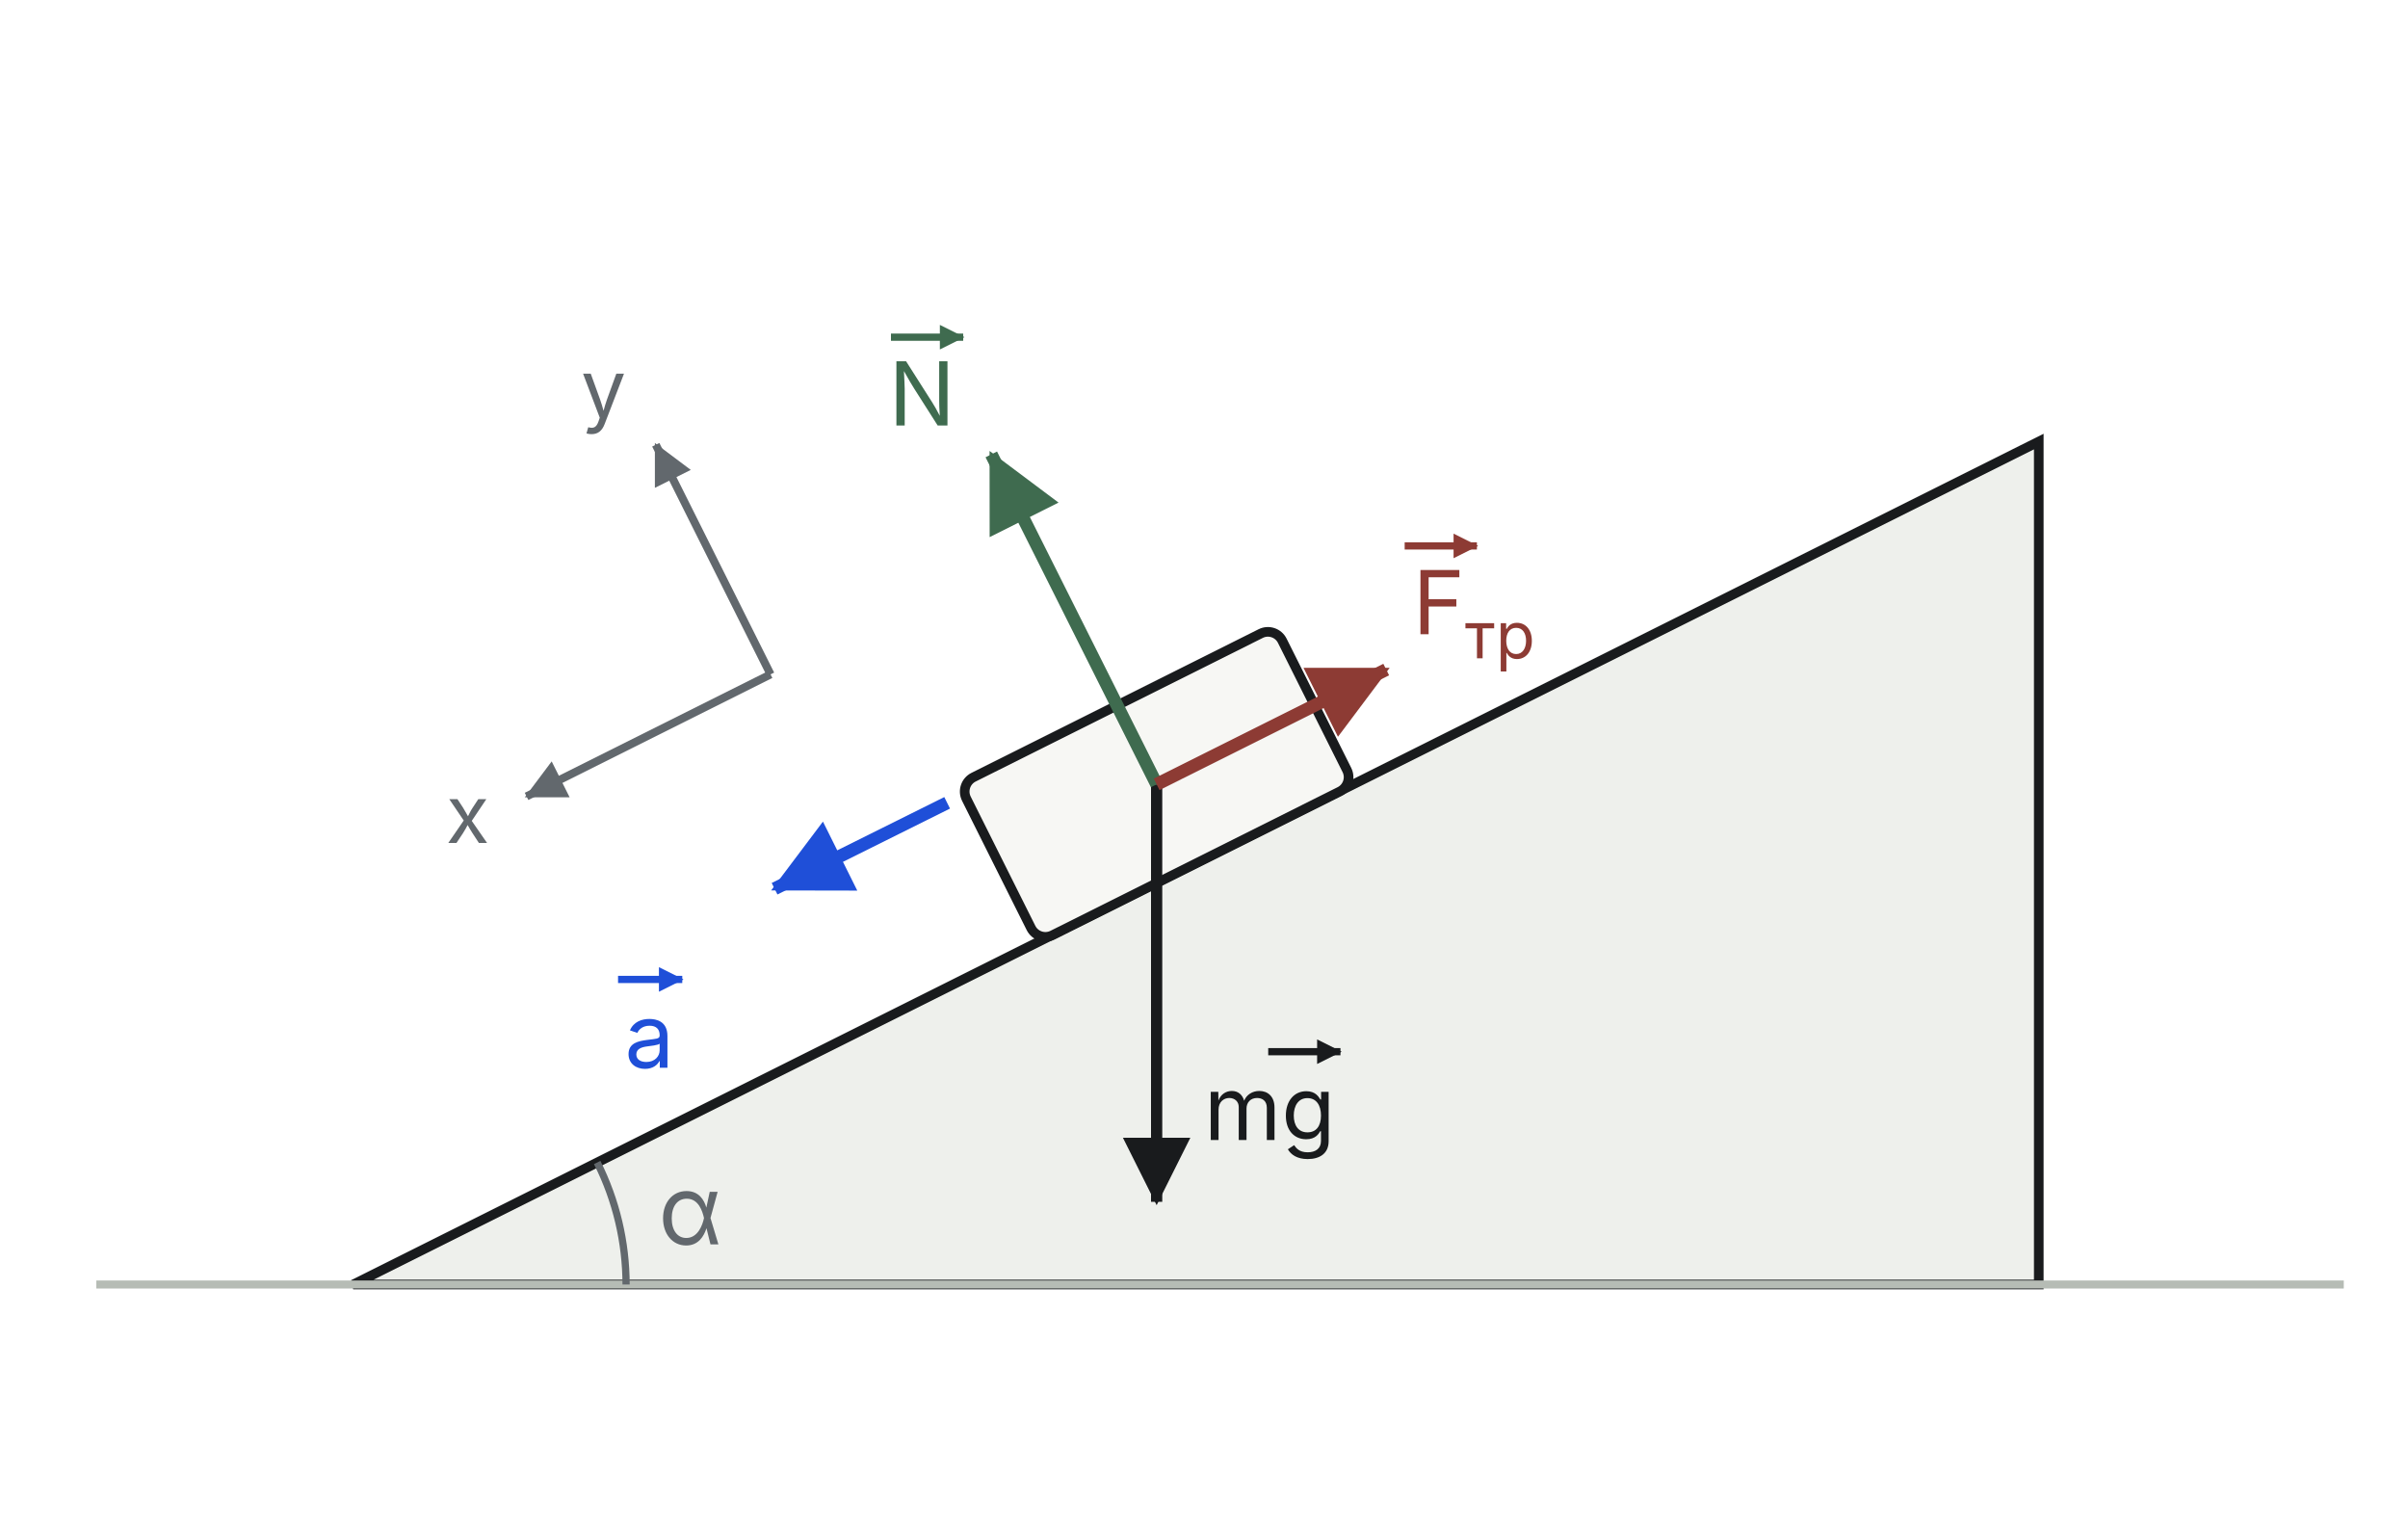
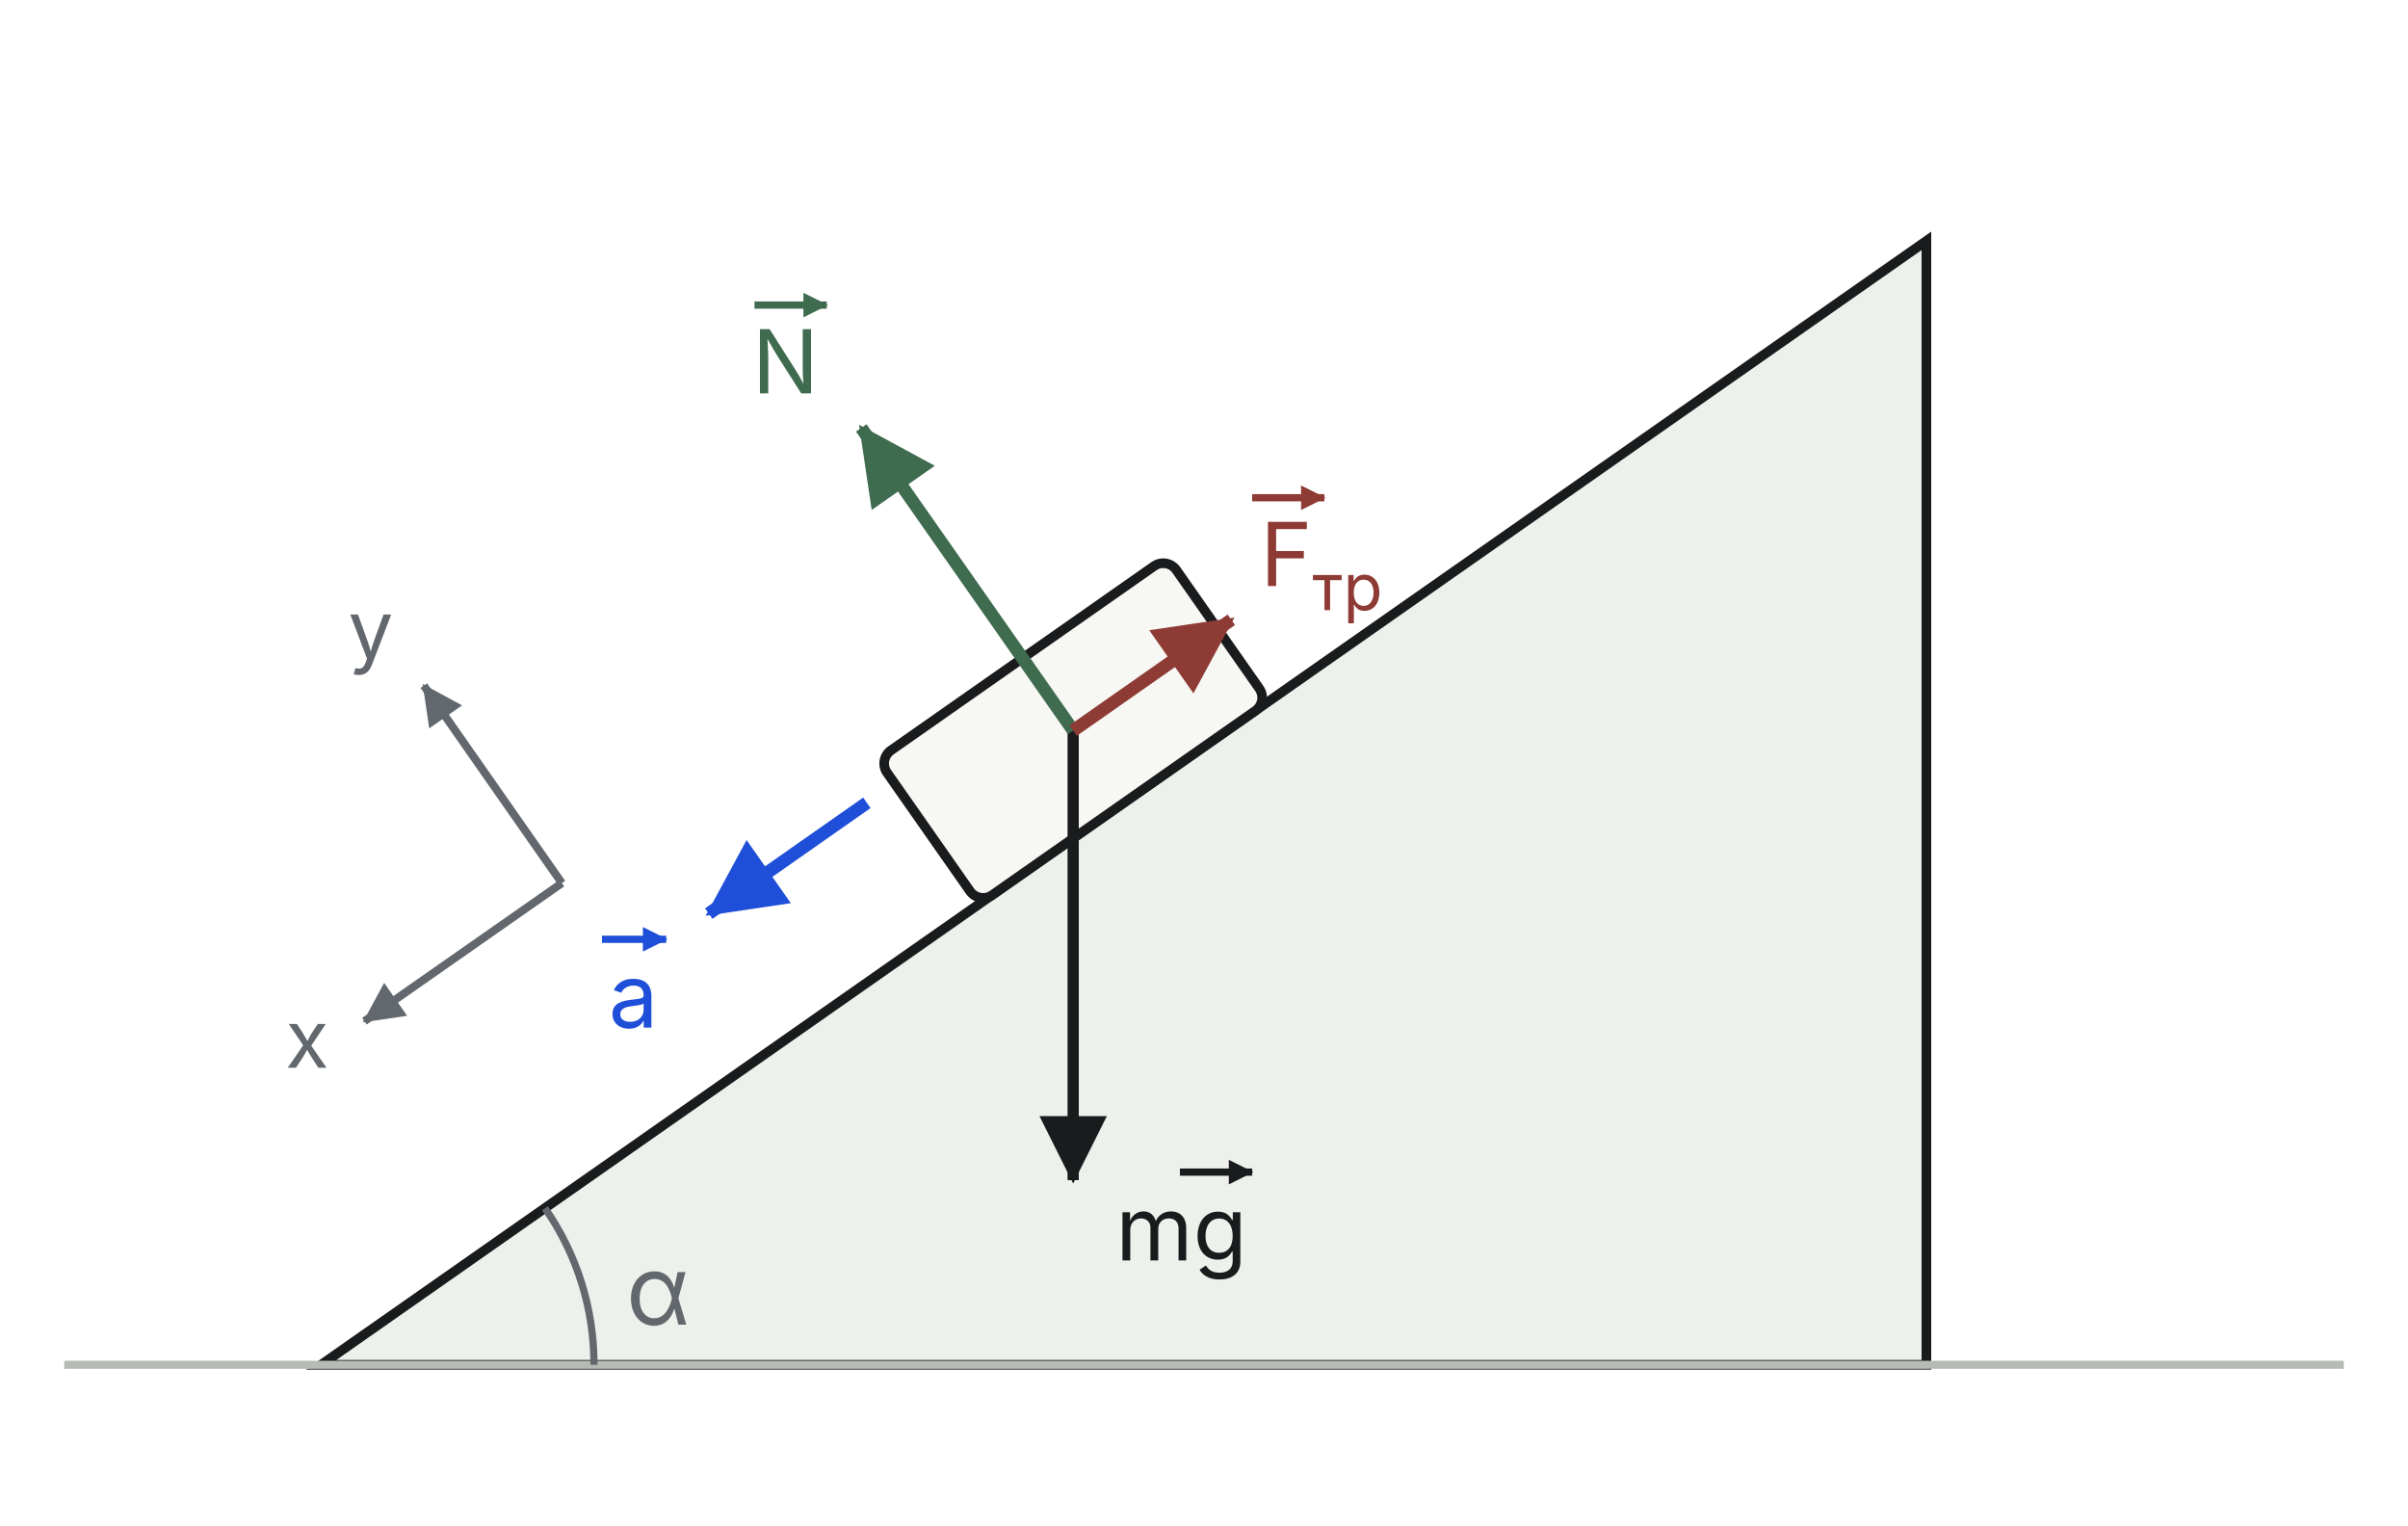
<svg xmlns="http://www.w3.org/2000/svg" viewBox="0 0 300 190" width="300" height="190" font-family="-apple-system, BlinkMacSystemFont, 'Segoe UI', sans-serif">
  <defs>
    <marker id="ink" viewBox="0 0 10 10" refX="9.5" refY="5" markerWidth="6" markerHeight="6" orient="auto">
      <path d="M0 0 L10 5 L0 10 Z" fill="#191b1d" />
    </marker>
    <marker id="green" viewBox="0 0 10 10" refX="9.5" refY="5" markerWidth="6" markerHeight="6" orient="auto">
      <path d="M0 0 L10 5 L0 10 Z" fill="#3f6b4f" />
    </marker>
    <marker id="red" viewBox="0 0 10 10" refX="9.5" refY="5" markerWidth="6" markerHeight="6" orient="auto">
      <path d="M0 0 L10 5 L0 10 Z" fill="#8d3b34" />
    </marker>
    <marker id="blue" viewBox="0 0 10 10" refX="9.5" refY="5" markerWidth="6" markerHeight="6" orient="auto">
      <path d="M0 0 L10 5 L0 10 Z" fill="#1f4fd8" />
    </marker>
    <marker id="axis" viewBox="0 0 10 10" refX="9.5" refY="5" markerWidth="5" markerHeight="5" orient="auto">
      <path d="M0 0 L10 5 L0 10 Z" fill="#62686d" />
    </marker>
    <marker id="vec-ink" viewBox="0 0 10 10" refX="9.5" refY="5" markerWidth="3.4" markerHeight="3.4" orient="auto">
      <path d="M0 0 L10 5 L0 10 Z" fill="#191b1d" />
    </marker>
    <marker id="vec-green" viewBox="0 0 10 10" refX="9.5" refY="5" markerWidth="3.4" markerHeight="3.4" orient="auto">
      <path d="M0 0 L10 5 L0 10 Z" fill="#3f6b4f" />
    </marker>
    <marker id="vec-red" viewBox="0 0 10 10" refX="9.5" refY="5" markerWidth="3.4" markerHeight="3.4" orient="auto">
      <path d="M0 0 L10 5 L0 10 Z" fill="#8d3b34" />
    </marker>
    <marker id="vec-blue" viewBox="0 0 10 10" refX="9.5" refY="5" markerWidth="3.4" markerHeight="3.4" orient="auto">
      <path d="M0 0 L10 5 L0 10 Z" fill="#1f4fd8" />
    </marker>
  </defs>
-   <path d="M44 160 L254 160 L254 55 Z" fill="#eef0ec" stroke="#191b1d" stroke-width="1.2" />
-   <line x1="12" y1="160" x2="292" y2="160" stroke="#b6bcb5" stroke-width="1" />
-   <path d="M78 160 A34 34 0 0 0 74.4 144.8" fill="none" stroke="#62686d" stroke-width="0.9" />
-   <text x="82" y="155" font-size="12" fill="#62686d">α</text>
-   <line x1="96" y1="84" x2="65.6" y2="99.2" stroke="#62686d" stroke-width="1" marker-end="url(#axis)" />
-   <text x="61" y="105" font-size="10" fill="#62686d" text-anchor="end">x</text>
-   <line x1="96" y1="84" x2="81.7" y2="55.4" stroke="#62686d" stroke-width="1" marker-end="url(#axis)" />
-   <text x="78" y="52" font-size="10" fill="#62686d" text-anchor="end">y</text>
-   <g transform="translate(144.1 97.7) rotate(-26.57)">
+   <path d="M40 170 L240 170 L240 30 Z" fill="#eef0ec" stroke="#191b1d" stroke-width="1.2" />
+   <line x1="8" y1="170" x2="292" y2="170" stroke="#b6bcb5" stroke-width="1" />
+   <path d="M74 170 A34 34 0 0 0 67.9 150.5" fill="none" stroke="#62686d" stroke-width="0.9" />
+   <text x="78" y="165" font-size="12" fill="#62686d">α</text>
+   <line x1="70" y1="110" x2="45.4" y2="127.2" stroke="#62686d" stroke-width="1" marker-end="url(#axis)" />
+   <text x="41" y="133" font-size="10" fill="#62686d" text-anchor="end">x</text>
+   <line x1="70" y1="110" x2="52.8" y2="85.4" stroke="#62686d" stroke-width="1" marker-end="url(#axis)" />
+   <text x="49" y="82" font-size="10" fill="#62686d" text-anchor="end">y</text>
+   <g transform="translate(133.7 91.0) rotate(-35)">
    <rect x="-22" y="-11" width="44" height="22" rx="2" fill="#f7f7f4" stroke="#191b1d" stroke-width="1.2" />
  </g>
-   <line x1="144.1" y1="97.7" x2="144.1" y2="149.7" stroke="#191b1d" stroke-width="1.4" marker-end="url(#ink)" />
-   <line x1="158" y1="131" x2="167" y2="131" stroke="#191b1d" stroke-width="0.9" marker-end="url(#vec-ink)" />
-   <text x="150" y="142" font-size="11" fill="#191b1d">mg</text>
-   <line x1="144.1" y1="97.7" x2="123.5" y2="56.6" stroke="#3f6b4f" stroke-width="1.6" marker-end="url(#green)" />
-   <line x1="111" y1="42" x2="120" y2="42" stroke="#3f6b4f" stroke-width="0.9" marker-end="url(#vec-green)" />
-   <text x="119" y="53" font-size="11" fill="#3f6b4f" text-anchor="end">N</text>
-   <line x1="144.1" y1="97.7" x2="172.7" y2="83.4" stroke="#8d3b34" stroke-width="1.6" marker-end="url(#red)" />
-   <line x1="175" y1="68" x2="184" y2="68" stroke="#8d3b34" stroke-width="0.9" marker-end="url(#vec-red)" />
-   <text x="176" y="79" font-size="11" fill="#8d3b34">F<tspan font-size="8" dy="3">тр</tspan>
+   <line x1="133.7" y1="91.0" x2="133.7" y2="147.0" stroke="#191b1d" stroke-width="1.4" marker-end="url(#ink)" />
+   <line x1="147" y1="146" x2="156" y2="146" stroke="#191b1d" stroke-width="0.9" marker-end="url(#vec-ink)" />
+   <text x="139" y="157" font-size="11" fill="#191b1d">mg</text>
+   <line x1="133.7" y1="91.0" x2="107.3" y2="53.3" stroke="#3f6b4f" stroke-width="1.6" marker-end="url(#green)" />
+   <line x1="94" y1="38" x2="103" y2="38" stroke="#3f6b4f" stroke-width="0.9" marker-end="url(#vec-green)" />
+   <text x="102" y="49" font-size="11" fill="#3f6b4f" text-anchor="end">N</text>
+   <line x1="133.7" y1="91.0" x2="153.4" y2="77.2" stroke="#8d3b34" stroke-width="1.6" marker-end="url(#red)" />
+   <line x1="156" y1="62" x2="165" y2="62" stroke="#8d3b34" stroke-width="0.9" marker-end="url(#vec-red)" />
+   <text x="157" y="73" font-size="11" fill="#8d3b34">F<tspan font-size="8" dy="3">тр</tspan>
  </text>
-   <line x1="118" y1="100" x2="96.5" y2="110.7" stroke="#1f4fd8" stroke-width="1.6" marker-end="url(#blue)" />
-   <line x1="77" y1="122" x2="85" y2="122" stroke="#1f4fd8" stroke-width="0.9" marker-end="url(#vec-blue)" />
-   <text x="84" y="133" font-size="11" fill="#1f4fd8" text-anchor="end">a</text>
+   <line x1="108" y1="100" x2="88.3" y2="113.8" stroke="#1f4fd8" stroke-width="1.6" marker-end="url(#blue)" />
+   <line x1="75" y1="117" x2="83" y2="117" stroke="#1f4fd8" stroke-width="0.9" marker-end="url(#vec-blue)" />
+   <text x="82" y="128" font-size="11" fill="#1f4fd8" text-anchor="end">a</text>
</svg>
